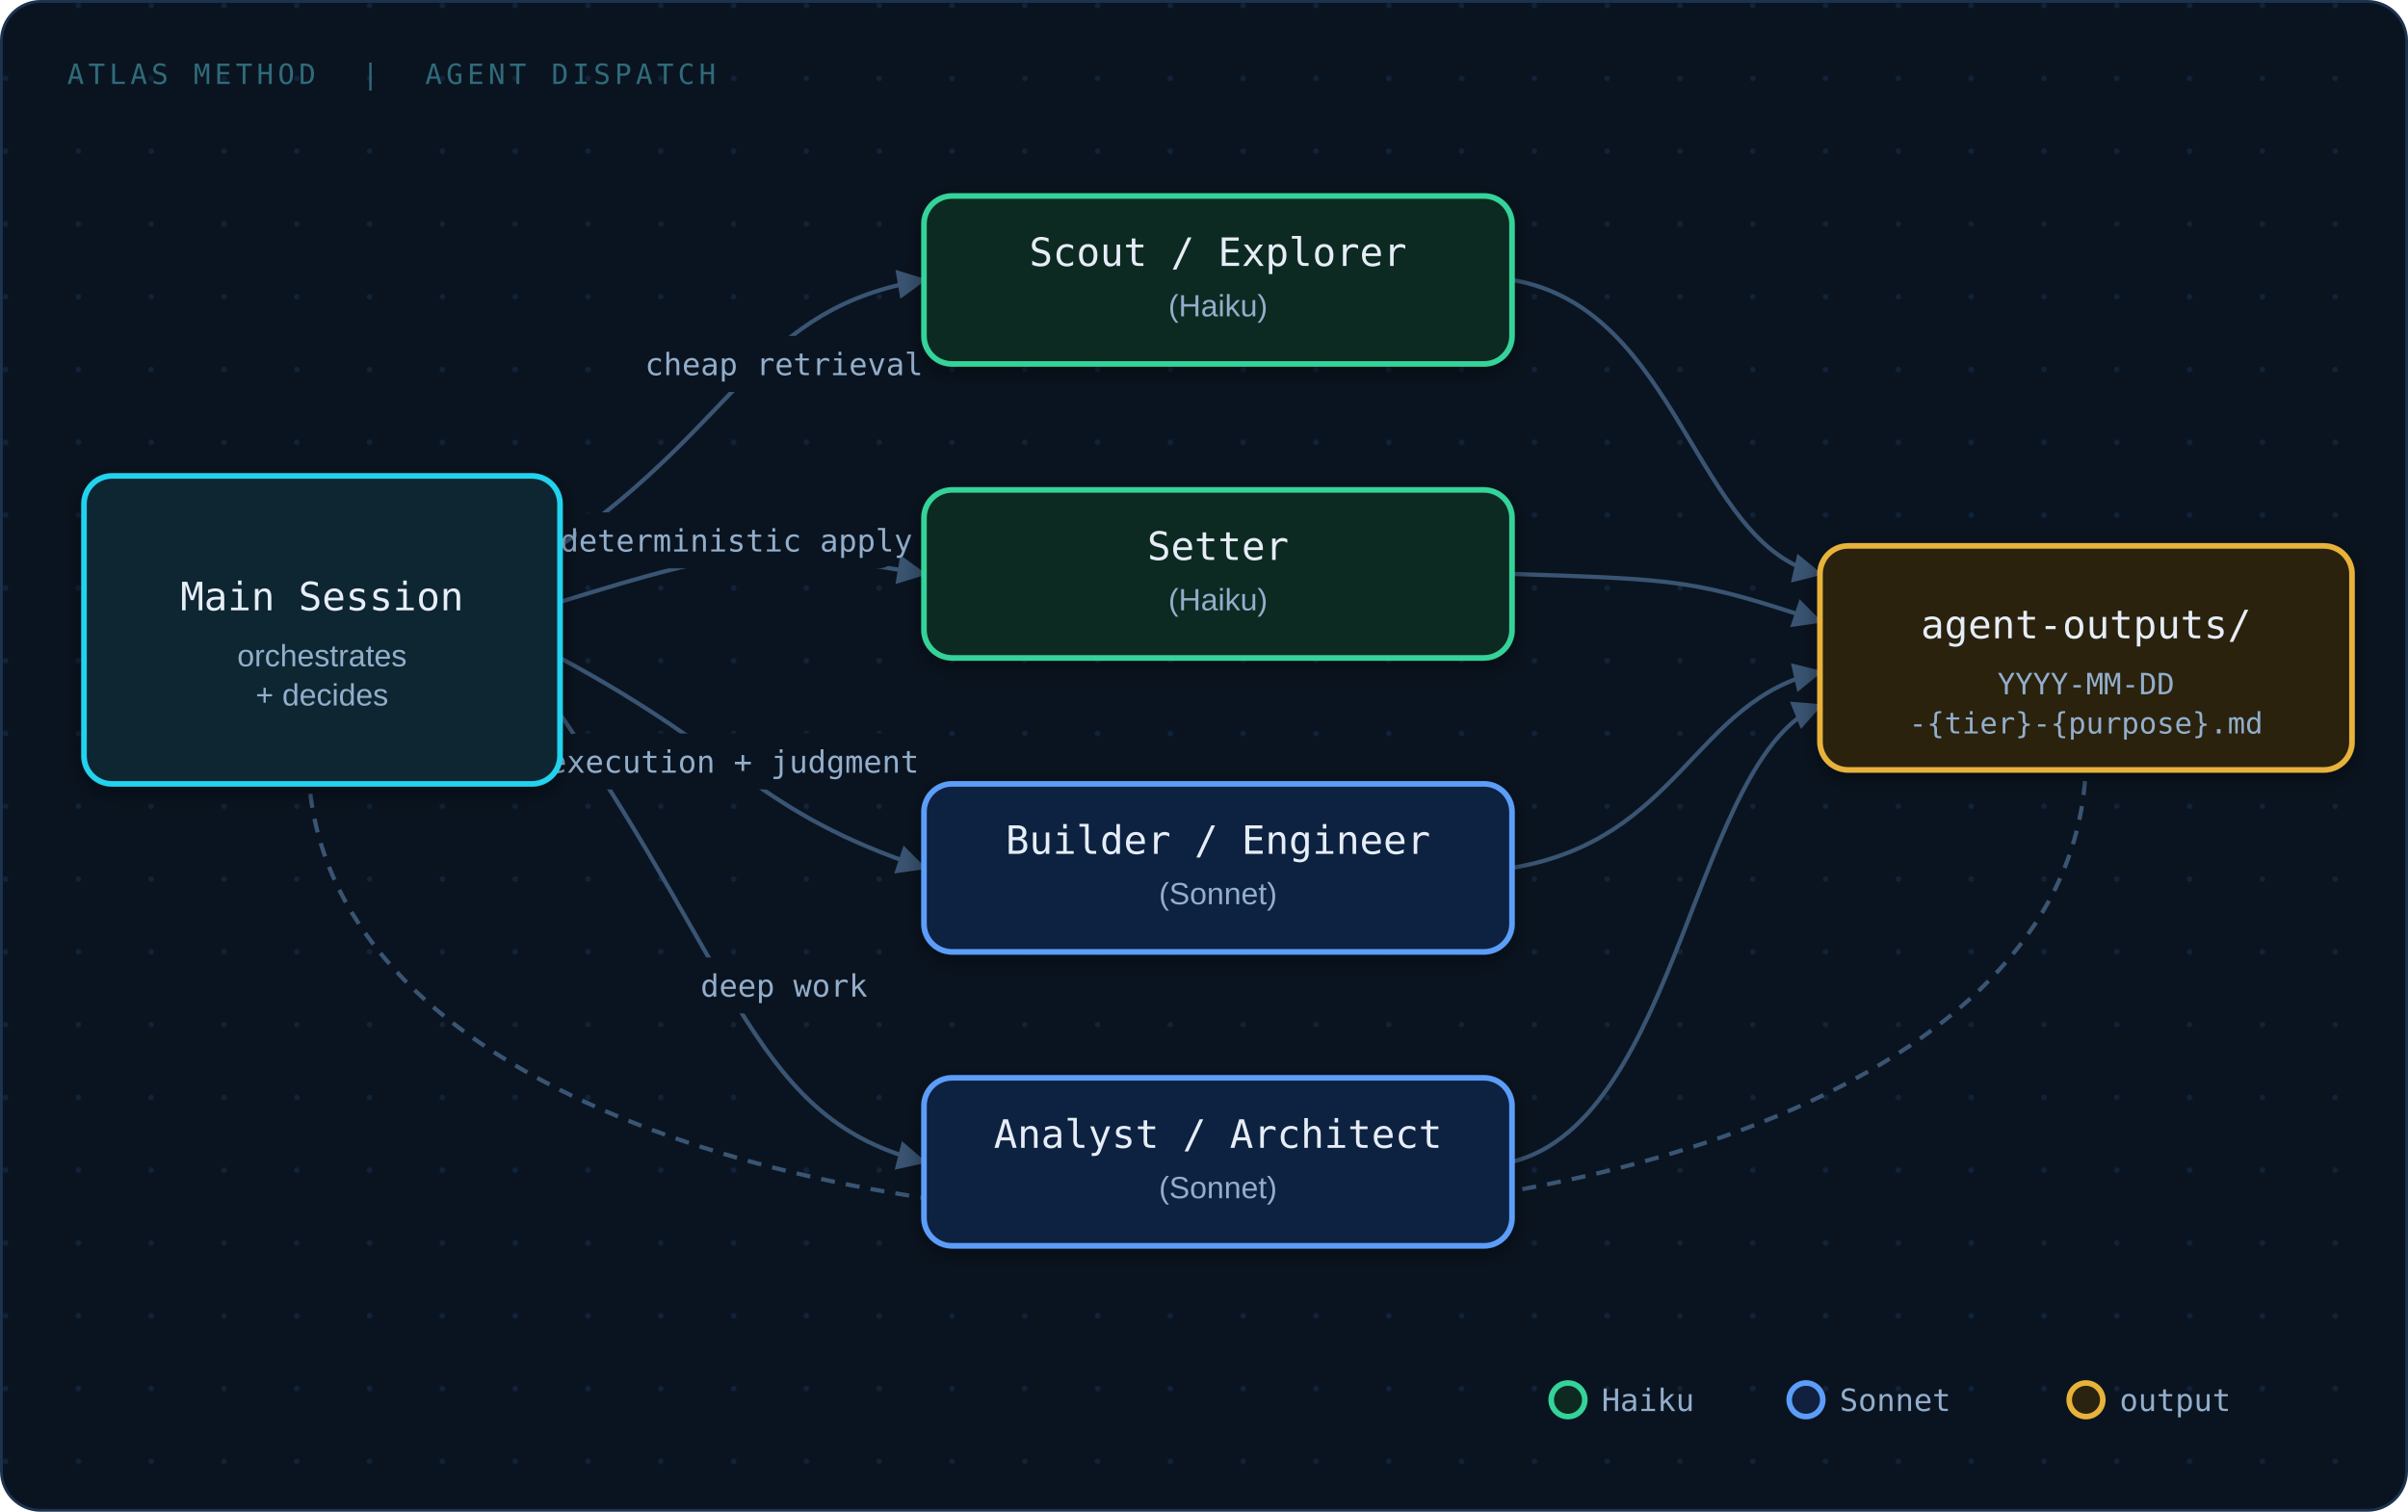
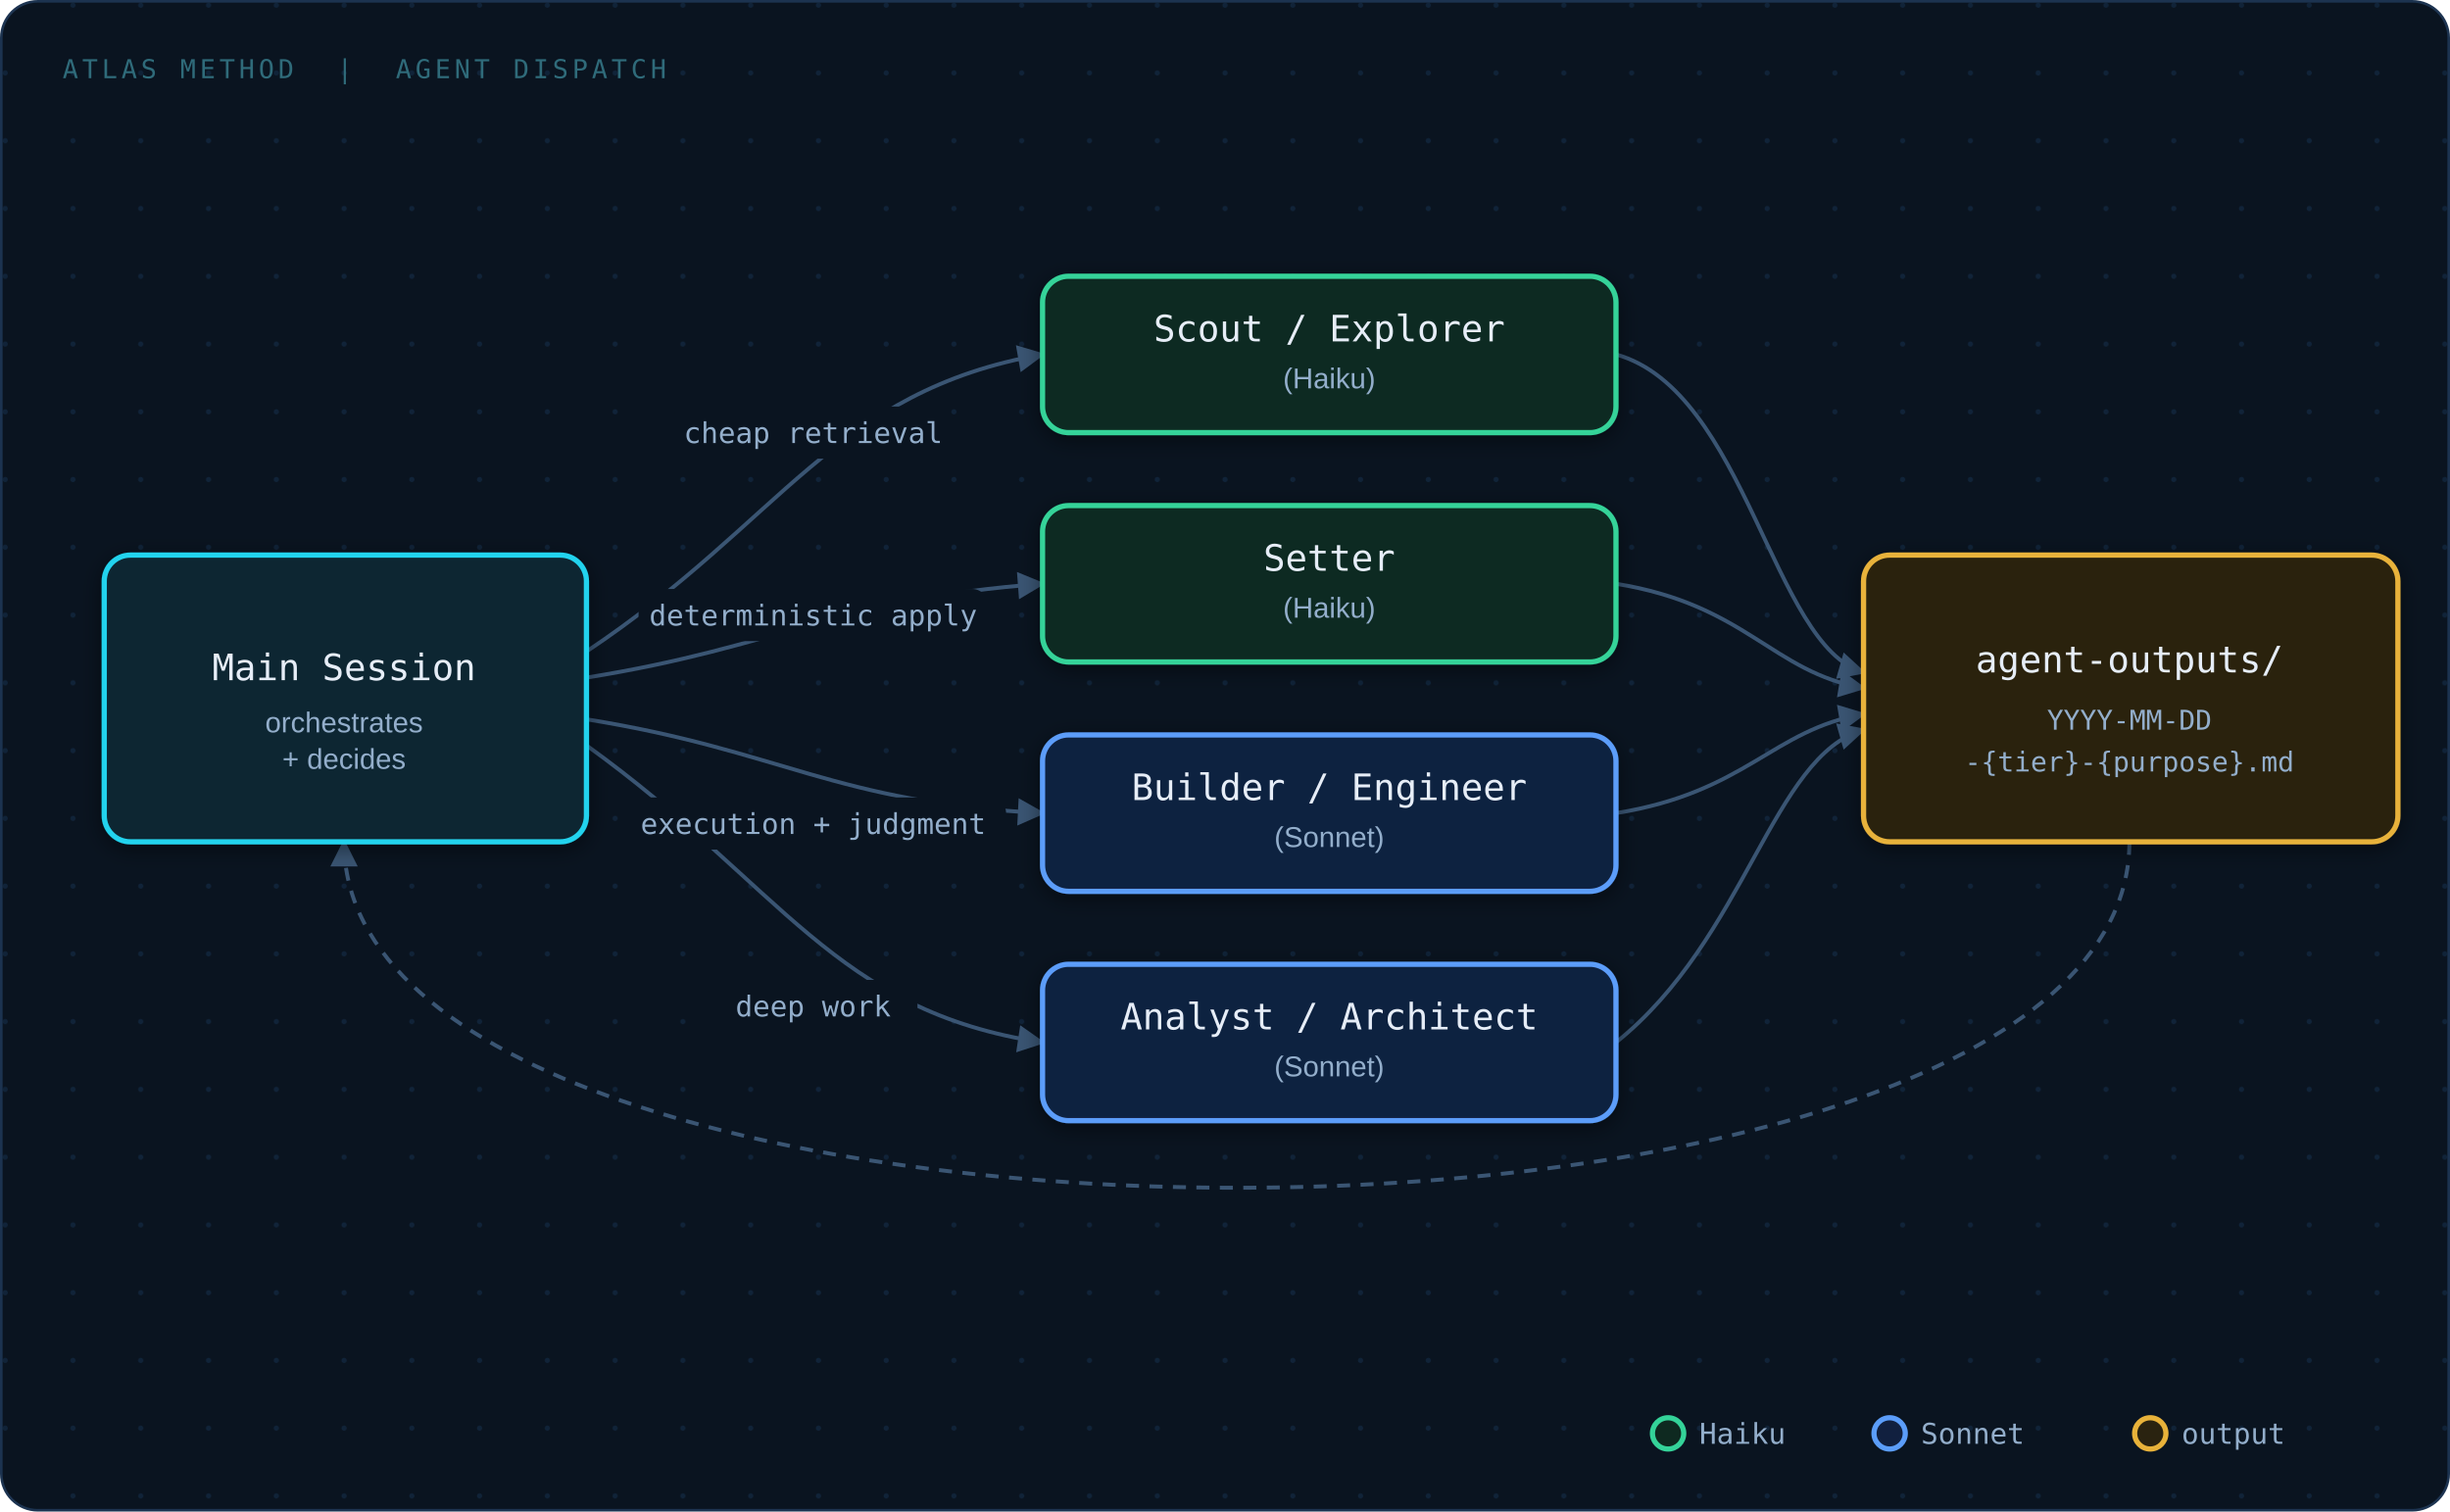
- <svg xmlns="http://www.w3.org/2000/svg" viewBox="0 0 860 540" width="860" height="540">
+ <svg xmlns="http://www.w3.org/2000/svg" viewBox="0 0 940 580" width="940" height="580">
  <defs>
    <filter id="ds" x="-20%" y="-20%" width="140%" height="140%">
      <feDropShadow dx="0" dy="2" stdDeviation="4" flood-color="#000000" flood-opacity="0.45" />
    </filter>
    <pattern id="dots" width="26" height="26" patternUnits="userSpaceOnUse">
      <circle cx="2" cy="2" r="1" fill="#16304d" opacity="0.55" />
    </pattern>
    <marker id="arrow" viewBox="0 0 10 10" refX="9" refY="5" markerWidth="7" markerHeight="7" orient="auto-start-reverse">
      <path d="M 0 0 L 10 5 L 0 10 z" fill="#3a5573" />
    </marker>
  </defs>
-   <rect x="0.5" y="0.5" width="859" height="539" rx="14" fill="#0a1420" stroke="#1c3350" stroke-width="1" />
-   <rect x="0.5" y="0.5" width="859" height="539" rx="14" fill="url(#dots)" />
+   <rect x="0.5" y="0.5" width="939" height="579" rx="14" fill="#0a1420" stroke="#1c3350" stroke-width="1" />
+   <rect x="0.5" y="0.5" width="939" height="579" rx="14" fill="url(#dots)" />
  <text x="24" y="30" font-family="'IBM Plex Mono','SFMono-Regular',ui-monospace,monospace" font-size="10" letter-spacing="1.5" fill="#2f6b7a">ATLAS METHOD  |  AGENT DISPATCH</text>
  <g fill="none" stroke="#3a5573" stroke-width="1.5" marker-end="url(#arrow)">
-     <path d="M 200 195 C 265 150, 270 110, 330 100" />
-     <path d="M 200 215 C 265 195, 270 195, 330 205" />
-     <path d="M 200 235 C 265 270, 270 290, 330 310" />
-     <path d="M 200 255 C 265 350, 270 400, 330 415" />
-     <path d="M 540 100 C 600 110, 605 195, 650 205" />
-     <path d="M 540 205 C 600 207, 605 207, 650 222" />
-     <path d="M 540 310 C 600 300, 605 250, 650 240" />
-     <path d="M 540 415 C 600 400, 605 270, 650 252" />
+     <path d="M 225 250 C 300 200, 320 150, 400 136" />
+     <path d="M 225 260 C 300 248, 320 230, 400 224" />
+     <path d="M 225 276 C 300 288, 320 308, 400 312" />
+     <path d="M 225 286 C 300 340, 320 388, 400 400" />
+     <path d="M 620 136 C 670 150, 680 248, 715 258" />
+     <path d="M 620 224 C 670 232, 680 258, 715 264" />
+     <path d="M 620 312 C 670 304, 680 280, 715 274" />
+     <path d="M 620 400 C 670 360, 680 290, 715 280" />
  </g>
-   <path d="M 745 270 C 745 490, 110 490, 110 270" fill="none" stroke="#3a5573" stroke-width="1.5" stroke-dasharray="5 4" marker-end="url(#arrow)" />
+   <path d="M 817 323 C 817 500, 132 500, 132 323" fill="none" stroke="#3a5573" stroke-width="1.5" stroke-dasharray="5 4" marker-end="url(#arrow)" />
  <g font-family="'IBM Plex Mono','SFMono-Regular',ui-monospace,monospace" font-size="11" fill="#93AECB" text-anchor="middle">
-     <rect x="232" y="120" width="96" height="20" rx="6" fill="#0a1420" />
-     <text x="280" y="134">cheap retrieval</text>
-     <rect x="206" y="183" width="114" height="20" rx="6" fill="#0a1420" />
-     <text x="263" y="197">deterministic apply</text>
-     <rect x="200" y="262" width="124" height="20" rx="6" fill="#0a1420" />
-     <text x="262" y="276">execution + judgment</text>
-     <rect x="244" y="342" width="72" height="20" rx="6" fill="#0a1420" />
-     <text x="280" y="356">deep work</text>
+     <rect x="258" y="156" width="108" height="20" rx="6" fill="#0a1420" />
+     <text x="312" y="170">cheap retrieval</text>
+     <rect x="245" y="226" width="134" height="20" rx="6" fill="#0a1420" />
+     <text x="312" y="240">deterministic apply</text>
+     <rect x="238" y="306" width="148" height="20" rx="6" fill="#0a1420" />
+     <text x="312" y="320">execution + judgment</text>
+     <rect x="272" y="376" width="80" height="20" rx="6" fill="#0a1420" />
+     <text x="312" y="390">deep work</text>
  </g>
  <g filter="url(#ds)">
-     <rect x="30" y="170" width="170" height="110" rx="10" fill="#0e2733" stroke="#22D3EE" stroke-width="2" />
+     <rect x="40" y="213" width="185" height="110" rx="10" fill="#0e2733" stroke="#22D3EE" stroke-width="2" />
  </g>
-   <text x="115" y="218" text-anchor="middle" font-family="'IBM Plex Mono','SFMono-Regular',ui-monospace,monospace" font-size="14" fill="#E6EDF7">Main Session</text>
-   <text x="115" y="238" text-anchor="middle" font-family="'Space Grotesk','Helvetica Neue',Arial,sans-serif" font-size="11" fill="#93AECB">orchestrates</text>
-   <text x="115" y="252" text-anchor="middle" font-family="'Space Grotesk','Helvetica Neue',Arial,sans-serif" font-size="11" fill="#93AECB">+ decides</text>
+   <text x="132" y="261" text-anchor="middle" font-family="'IBM Plex Mono','SFMono-Regular',ui-monospace,monospace" font-size="14" fill="#E6EDF7">Main Session</text>
+   <text x="132" y="281" text-anchor="middle" font-family="'Space Grotesk','Helvetica Neue',Arial,sans-serif" font-size="11" fill="#93AECB">orchestrates</text>
+   <text x="132" y="295" text-anchor="middle" font-family="'Space Grotesk','Helvetica Neue',Arial,sans-serif" font-size="11" fill="#93AECB">+ decides</text>
  <g filter="url(#ds)">
-     <rect x="330" y="70" width="210" height="60" rx="10" fill="#0e2920" stroke="#34D399" stroke-width="2" />
+     <rect x="400" y="106" width="220" height="60" rx="10" fill="#0e2920" stroke="#34D399" stroke-width="2" />
  </g>
-   <text x="435" y="95" text-anchor="middle" font-family="'IBM Plex Mono','SFMono-Regular',ui-monospace,monospace" font-size="14" fill="#E6EDF7">Scout / Explorer</text>
-   <text x="435" y="113" text-anchor="middle" font-family="'Space Grotesk','Helvetica Neue',Arial,sans-serif" font-size="11" fill="#93AECB">(Haiku)</text>
+   <text x="510" y="131" text-anchor="middle" font-family="'IBM Plex Mono','SFMono-Regular',ui-monospace,monospace" font-size="14" fill="#E6EDF7">Scout / Explorer</text>
+   <text x="510" y="149" text-anchor="middle" font-family="'Space Grotesk','Helvetica Neue',Arial,sans-serif" font-size="11" fill="#93AECB">(Haiku)</text>
  <g filter="url(#ds)">
-     <rect x="330" y="175" width="210" height="60" rx="10" fill="#0e2920" stroke="#34D399" stroke-width="2" />
+     <rect x="400" y="194" width="220" height="60" rx="10" fill="#0e2920" stroke="#34D399" stroke-width="2" />
  </g>
-   <text x="435" y="200" text-anchor="middle" font-family="'IBM Plex Mono','SFMono-Regular',ui-monospace,monospace" font-size="14" fill="#E6EDF7">Setter</text>
-   <text x="435" y="218" text-anchor="middle" font-family="'Space Grotesk','Helvetica Neue',Arial,sans-serif" font-size="11" fill="#93AECB">(Haiku)</text>
+   <text x="510" y="219" text-anchor="middle" font-family="'IBM Plex Mono','SFMono-Regular',ui-monospace,monospace" font-size="14" fill="#E6EDF7">Setter</text>
+   <text x="510" y="237" text-anchor="middle" font-family="'Space Grotesk','Helvetica Neue',Arial,sans-serif" font-size="11" fill="#93AECB">(Haiku)</text>
  <g filter="url(#ds)">
-     <rect x="330" y="280" width="210" height="60" rx="10" fill="#11203f" stroke="#5B9DF9" stroke-width="2" />
+     <rect x="400" y="282" width="220" height="60" rx="10" fill="#11203f" stroke="#5B9DF9" stroke-width="2" />
  </g>
-   <text x="435" y="305" text-anchor="middle" font-family="'IBM Plex Mono','SFMono-Regular',ui-monospace,monospace" font-size="14" fill="#E6EDF7">Builder / Engineer</text>
-   <text x="435" y="323" text-anchor="middle" font-family="'Space Grotesk','Helvetica Neue',Arial,sans-serif" font-size="11" fill="#93AECB">(Sonnet)</text>
+   <text x="510" y="307" text-anchor="middle" font-family="'IBM Plex Mono','SFMono-Regular',ui-monospace,monospace" font-size="14" fill="#E6EDF7">Builder / Engineer</text>
+   <text x="510" y="325" text-anchor="middle" font-family="'Space Grotesk','Helvetica Neue',Arial,sans-serif" font-size="11" fill="#93AECB">(Sonnet)</text>
  <g filter="url(#ds)">
-     <rect x="330" y="385" width="210" height="60" rx="10" fill="#11203f" stroke="#5B9DF9" stroke-width="2" />
+     <rect x="400" y="370" width="220" height="60" rx="10" fill="#11203f" stroke="#5B9DF9" stroke-width="2" />
  </g>
-   <text x="435" y="410" text-anchor="middle" font-family="'IBM Plex Mono','SFMono-Regular',ui-monospace,monospace" font-size="14" fill="#E6EDF7">Analyst / Architect</text>
-   <text x="435" y="428" text-anchor="middle" font-family="'Space Grotesk','Helvetica Neue',Arial,sans-serif" font-size="11" fill="#93AECB">(Sonnet)</text>
+   <text x="510" y="395" text-anchor="middle" font-family="'IBM Plex Mono','SFMono-Regular',ui-monospace,monospace" font-size="14" fill="#E6EDF7">Analyst / Architect</text>
+   <text x="510" y="413" text-anchor="middle" font-family="'Space Grotesk','Helvetica Neue',Arial,sans-serif" font-size="11" fill="#93AECB">(Sonnet)</text>
  <g filter="url(#ds)">
-     <rect x="650" y="195" width="190" height="80" rx="10" fill="#2a2310" stroke="#E8B23A" stroke-width="2" />
+     <rect x="715" y="213" width="205" height="110" rx="10" fill="#2a2310" stroke="#E8B23A" stroke-width="2" />
  </g>
-   <text x="745" y="228" text-anchor="middle" font-family="'IBM Plex Mono','SFMono-Regular',ui-monospace,monospace" font-size="14" fill="#E6EDF7">agent-outputs/</text>
-   <text x="745" y="248" text-anchor="middle" font-family="'IBM Plex Mono','SFMono-Regular',ui-monospace,monospace" font-size="10.5" fill="#93AECB">YYYY-MM-DD</text>
-   <text x="745" y="262" text-anchor="middle" font-family="'IBM Plex Mono','SFMono-Regular',ui-monospace,monospace" font-size="10.5" fill="#93AECB">-{tier}-{purpose}.md</text>
+   <text x="817" y="258" text-anchor="middle" font-family="'IBM Plex Mono','SFMono-Regular',ui-monospace,monospace" font-size="14" fill="#E6EDF7">agent-outputs/</text>
+   <text x="817" y="280" text-anchor="middle" font-family="'IBM Plex Mono','SFMono-Regular',ui-monospace,monospace" font-size="10.5" fill="#93AECB">YYYY-MM-DD</text>
+   <text x="817" y="296" text-anchor="middle" font-family="'IBM Plex Mono','SFMono-Regular',ui-monospace,monospace" font-size="10.5" fill="#93AECB">-{tier}-{purpose}.md</text>
  <g font-family="'IBM Plex Mono','SFMono-Regular',ui-monospace,monospace" font-size="11" fill="#93AECB">
-     <circle cx="560" cy="500" r="6" fill="#0e2920" stroke="#34D399" stroke-width="2" />
-     <text x="572" y="504">Haiku</text>
-     <circle cx="645" cy="500" r="6" fill="#11203f" stroke="#5B9DF9" stroke-width="2" />
-     <text x="657" y="504">Sonnet</text>
-     <circle cx="745" cy="500" r="6" fill="#2a2310" stroke="#E8B23A" stroke-width="2" />
-     <text x="757" y="504">output</text>
+     <circle cx="640" cy="550" r="6" fill="#0e2920" stroke="#34D399" stroke-width="2" />
+     <text x="652" y="554">Haiku</text>
+     <circle cx="725" cy="550" r="6" fill="#11203f" stroke="#5B9DF9" stroke-width="2" />
+     <text x="737" y="554">Sonnet</text>
+     <circle cx="825" cy="550" r="6" fill="#2a2310" stroke="#E8B23A" stroke-width="2" />
+     <text x="837" y="554">output</text>
  </g>
</svg>
